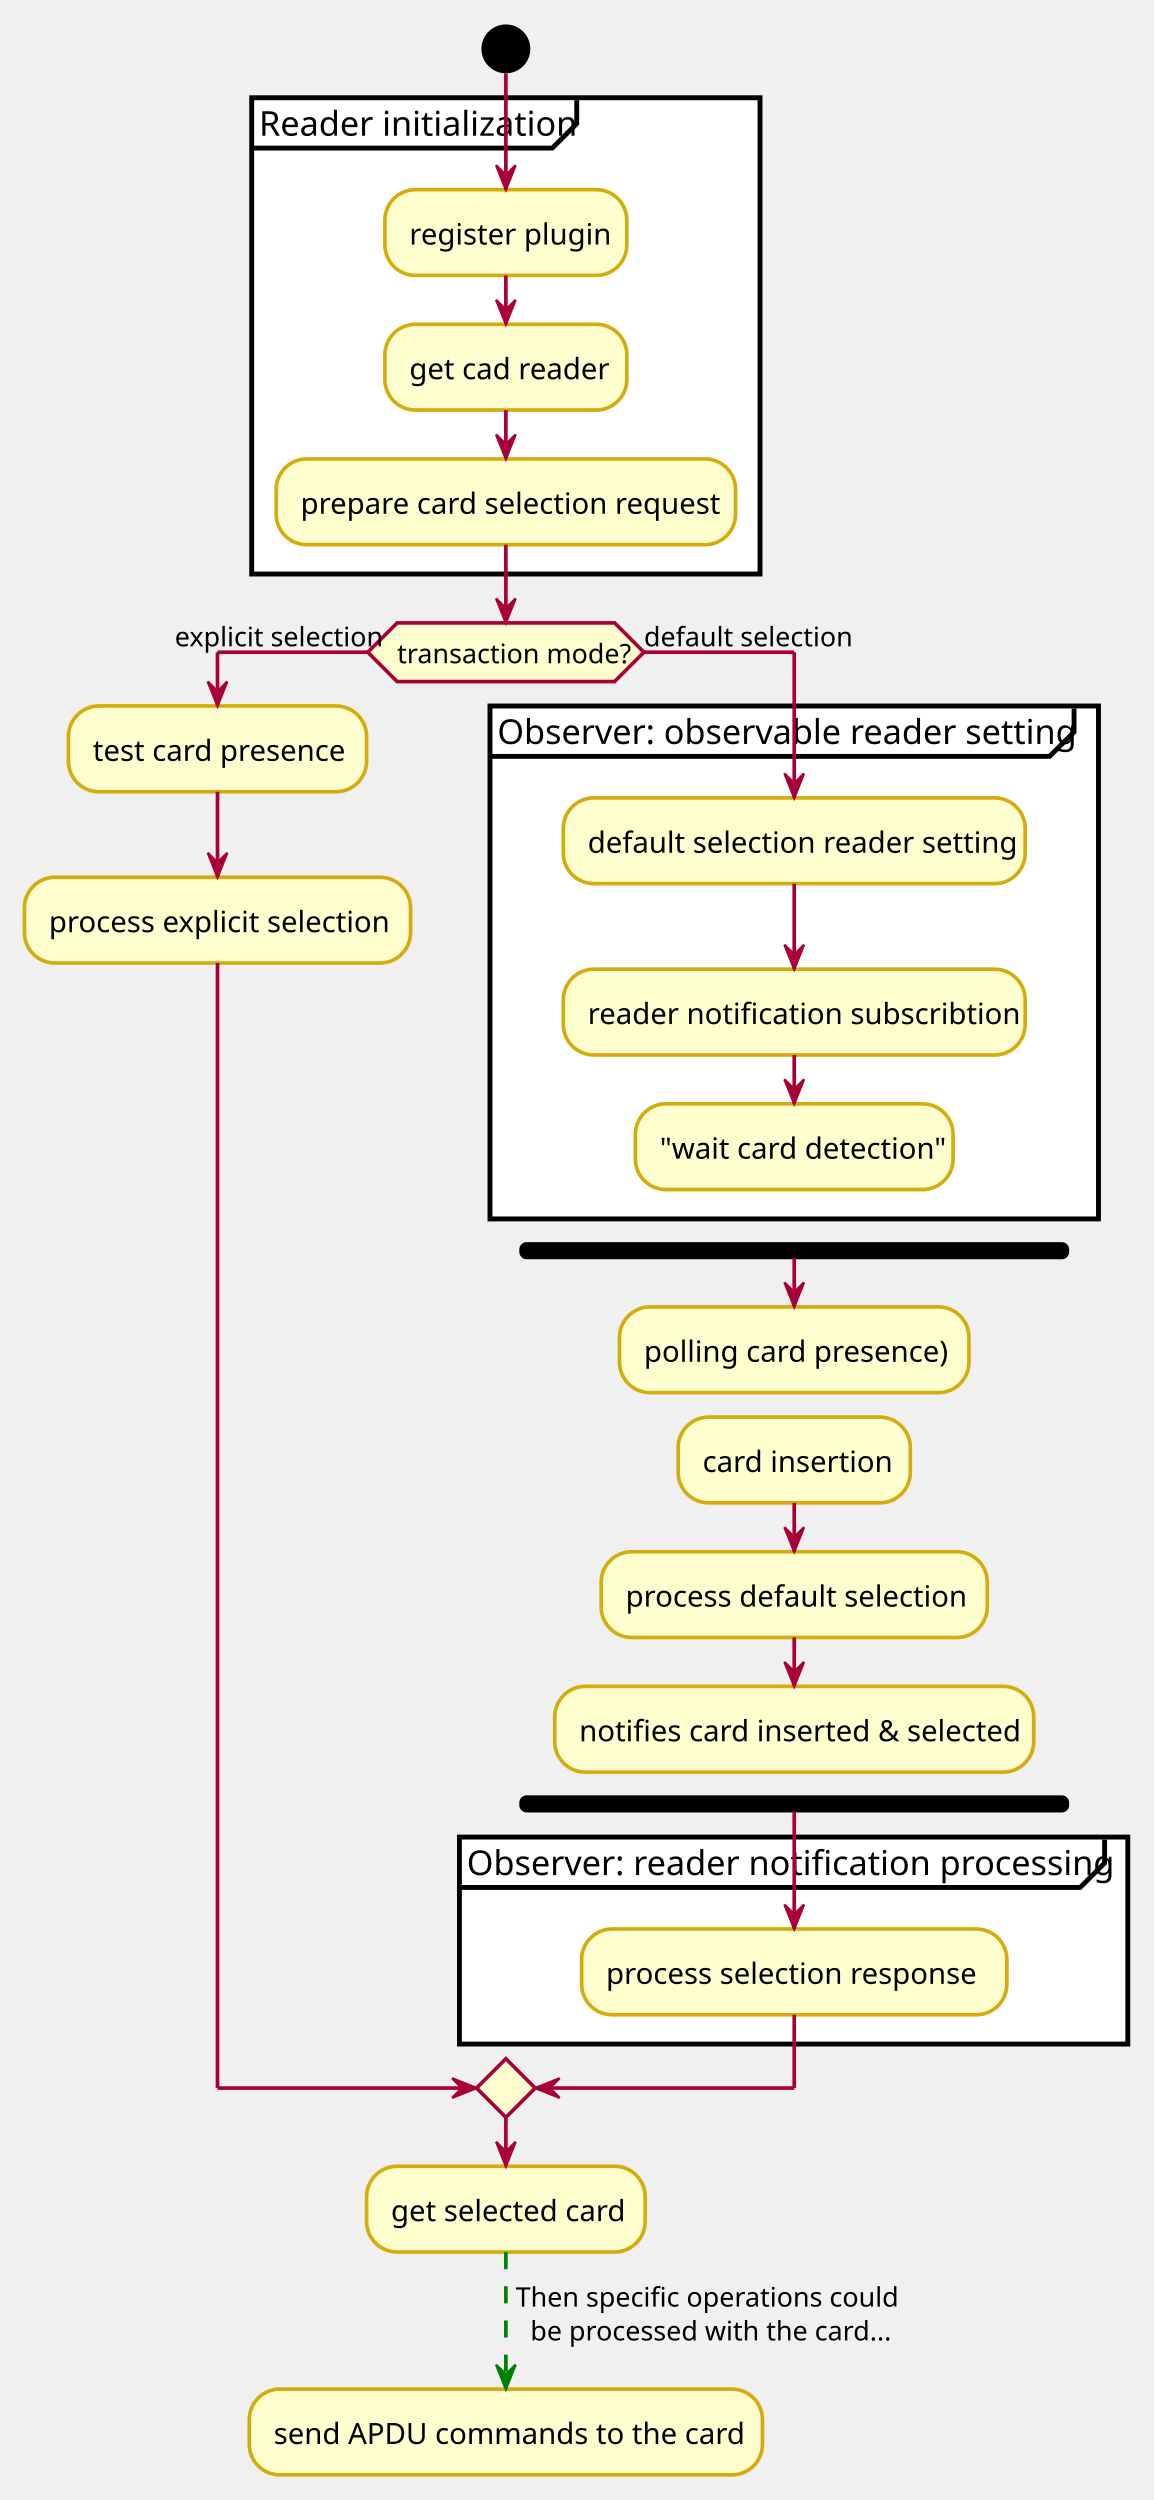
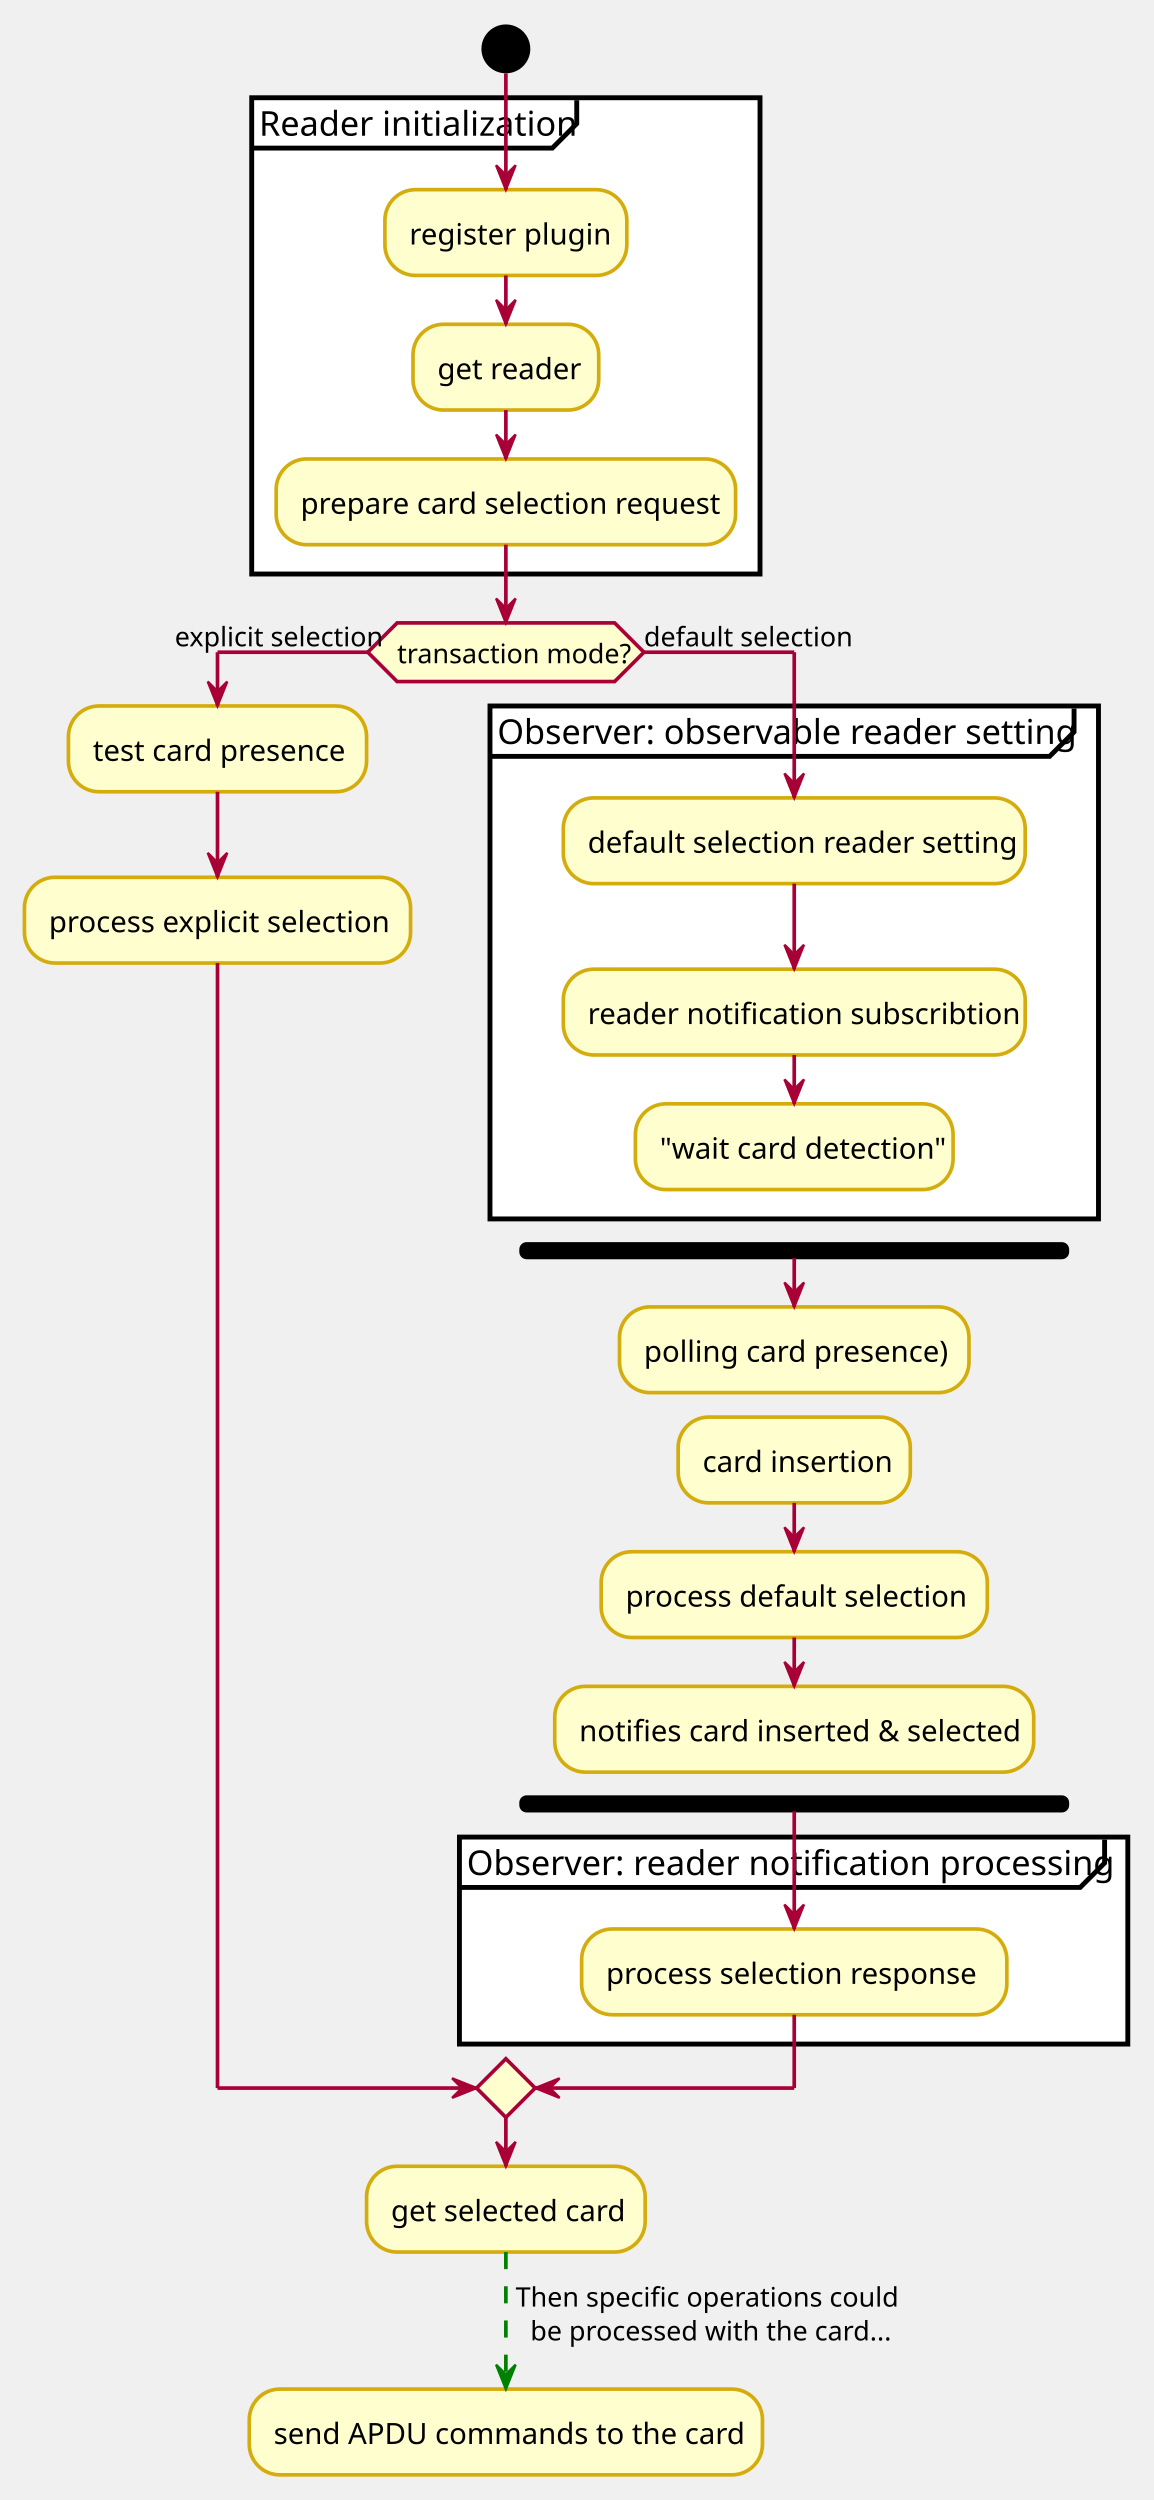
<svg xmlns="http://www.w3.org/2000/svg" contentScriptType="application/ecmascript" contentStyleType="text/css" height="1023px" preserveAspectRatio="none" style="width:472px;height:1023px;" version="1.1" viewBox="0 0 472 1023" width="472px" zoomAndPan="magnify">
  <defs />
  <g>
    <ellipse cx="207" cy="20" fill="#000000" rx="10" ry="10" style="stroke: none; stroke-width: 1.0;" />
    <rect fill="#FFFFFF" height="194.891" style="stroke: #000000; stroke-width: 2.0;" width="208" x="103" y="40" />
    <path d="M236,41 L236,50.609 L226,60.609 L103,60.609 " fill="none" style="stroke: #000000; stroke-width: 2.0;" />
    <text fill="#000000" font-family="sans-serif" font-size="14" lengthAdjust="spacingAndGlyphs" textLength="123" x="106" y="55.533">Reader initialization</text>
    <rect fill="#FEFECE" height="35.094" rx="12.5" ry="12.5" style="stroke: #D4AC0D; stroke-width: 1.5;" width="99" x="157.5" y="77.609" />
    <text fill="#000000" font-family="sans-serif" font-size="12" lengthAdjust="spacingAndGlyphs" textLength="79" x="167.5" y="100.066">register plugin</text>
-     <rect fill="#FEFECE" height="35.094" rx="12.5" ry="12.5" style="stroke: #D4AC0D; stroke-width: 1.5;" width="99" x="157.5" y="132.703" />
-     <text fill="#000000" font-family="sans-serif" font-size="12" lengthAdjust="spacingAndGlyphs" textLength="79" x="167.5" y="155.16">get cad reader</text>
+     <rect fill="#FEFECE" height="35.094" rx="12.5" ry="12.5" style="stroke: #D4AC0D; stroke-width: 1.5;" width="76" x="169" y="132.703" />
+     <text fill="#000000" font-family="sans-serif" font-size="12" lengthAdjust="spacingAndGlyphs" textLength="56" x="179" y="155.16">get reader</text>
    <rect fill="#FEFECE" height="35.094" rx="12.5" ry="12.5" style="stroke: #D4AC0D; stroke-width: 1.5;" width="188" x="113" y="187.797" />
    <text fill="#000000" font-family="sans-serif" font-size="12" lengthAdjust="spacingAndGlyphs" textLength="168" x="123" y="210.254">prepare card selection request</text>
    <polygon fill="#FEFECE" points="162.5,254.891,251.5,254.891,263.5,266.891,251.5,278.891,162.5,278.891,150.5,266.891,162.5,254.891" style="stroke: #A80036; stroke-width: 1.5;" />
    <text fill="#000000" font-family="sans-serif" font-size="11" lengthAdjust="spacingAndGlyphs" textLength="89" x="162.5" y="271.392">transaction mode?</text>
    <text fill="#000000" font-family="sans-serif" font-size="11" lengthAdjust="spacingAndGlyphs" textLength="79" x="71.5" y="264.474">explicit selection</text>
    <text fill="#000000" font-family="sans-serif" font-size="11" lengthAdjust="spacingAndGlyphs" textLength="79" x="263.5" y="264.474">default selection</text>
    <rect fill="#FEFECE" height="35.094" rx="12.5" ry="12.5" style="stroke: #D4AC0D; stroke-width: 1.5;" width="122" x="28" y="288.891" />
    <text fill="#000000" font-family="sans-serif" font-size="12" lengthAdjust="spacingAndGlyphs" textLength="102" x="38" y="311.348">test card presence</text>
    <rect fill="#FEFECE" height="35.094" rx="12.5" ry="12.5" style="stroke: #D4AC0D; stroke-width: 1.5;" width="158" x="10" y="358.984" />
    <text fill="#000000" font-family="sans-serif" font-size="12" lengthAdjust="spacingAndGlyphs" textLength="138" x="20" y="381.441">process explicit selection</text>
    <rect fill="#FFFFFF" height="209.891" style="stroke: #000000; stroke-width: 2.0;" width="249" x="200.5" y="288.891" />
    <path d="M439.5,289.891 L439.5,299.5 L429.5,309.5 L200.5,309.5 " fill="none" style="stroke: #000000; stroke-width: 2.0;" />
    <text fill="#000000" font-family="sans-serif" font-size="14" lengthAdjust="spacingAndGlyphs" textLength="229" x="203.5" y="304.424">Observer: observable reader setting</text>
    <rect fill="#FEFECE" height="35.094" rx="12.5" ry="12.5" style="stroke: #D4AC0D; stroke-width: 1.5;" width="189" x="230.5" y="326.5" />
    <text fill="#000000" font-family="sans-serif" font-size="12" lengthAdjust="spacingAndGlyphs" textLength="169" x="240.5" y="348.957">default selection reader setting</text>
    <rect fill="#FEFECE" height="35.094" rx="12.5" ry="12.5" style="stroke: #D4AC0D; stroke-width: 1.5;" width="189" x="230.5" y="396.594" />
    <text fill="#000000" font-family="sans-serif" font-size="12" lengthAdjust="spacingAndGlyphs" textLength="169" x="240.5" y="419.051">reader notification subscribtion</text>
    <rect fill="#FEFECE" height="35.094" rx="12.5" ry="12.5" style="stroke: #D4AC0D; stroke-width: 1.5;" width="130" x="260" y="451.688" />
    <text fill="#000000" font-family="sans-serif" font-size="12" lengthAdjust="spacingAndGlyphs" textLength="110" x="270" y="474.144">"wait card detection"</text>
    <rect fill="#000000" height="6" rx="2.5" ry="2.5" style="stroke: #000000; stroke-width: 1.0;" width="224" x="213" y="508.781" />
    <rect fill="#FEFECE" height="35.094" rx="12.5" ry="12.5" style="stroke: #D4AC0D; stroke-width: 1.5;" width="143" x="253.5" y="534.781" />
    <text fill="#000000" font-family="sans-serif" font-size="12" lengthAdjust="spacingAndGlyphs" textLength="123" x="263.5" y="557.238">polling card presence)</text>
    <rect fill="#FEFECE" height="35.094" rx="12.5" ry="12.5" style="stroke: #D4AC0D; stroke-width: 1.5;" width="95" x="277.5" y="579.875" />
    <text fill="#000000" font-family="sans-serif" font-size="12" lengthAdjust="spacingAndGlyphs" textLength="75" x="287.5" y="602.332">card insertion</text>
    <rect fill="#FEFECE" height="35.094" rx="12.5" ry="12.5" style="stroke: #D4AC0D; stroke-width: 1.5;" width="158" x="246" y="634.969" />
    <text fill="#000000" font-family="sans-serif" font-size="12" lengthAdjust="spacingAndGlyphs" textLength="138" x="256" y="657.426">process default selection</text>
    <rect fill="#FEFECE" height="35.094" rx="12.5" ry="12.5" style="stroke: #D4AC0D; stroke-width: 1.5;" width="196" x="227" y="690.062" />
    <text fill="#000000" font-family="sans-serif" font-size="12" lengthAdjust="spacingAndGlyphs" textLength="176" x="237" y="712.519">notifies card inserted &amp; selected</text>
    <rect fill="#000000" height="6" rx="2.5" ry="2.5" style="stroke: #000000; stroke-width: 1.0;" width="224" x="213" y="735.156" />
    <rect fill="#FFFFFF" height="84.703" style="stroke: #000000; stroke-width: 2.0;" width="273.5" x="188" y="751.732" />
    <path d="M452,752.732 L452,762.342 L442,772.342 L188,772.342 " fill="none" style="stroke: #000000; stroke-width: 2.0;" />
    <text fill="#000000" font-family="sans-serif" font-size="14" lengthAdjust="spacingAndGlyphs" textLength="254" x="191" y="767.266">Observer: reader notification processing</text>
    <rect fill="#FEFECE" height="35.094" rx="12.5" ry="12.5" style="stroke: #D4AC0D; stroke-width: 1.5;" width="174" x="238" y="789.342" />
    <text fill="#000000" font-family="sans-serif" font-size="12" lengthAdjust="spacingAndGlyphs" textLength="154" x="248" y="811.799">process selection response</text>
    <polygon fill="#FEFECE" points="207,842.436,219,854.436,207,866.436,195,854.436,207,842.436" style="stroke: #A80036; stroke-width: 1.5;" />
    <rect fill="#FEFECE" height="35.094" rx="12.5" ry="12.5" style="stroke: #D4AC0D; stroke-width: 1.5;" width="114" x="150" y="886.436" />
    <text fill="#000000" font-family="sans-serif" font-size="12" lengthAdjust="spacingAndGlyphs" textLength="94" x="160" y="908.893">get selected card</text>
    <rect fill="#FEFECE" height="35.094" rx="12.5" ry="12.5" style="stroke: #D4AC0D; stroke-width: 1.5;" width="210" x="102" y="977.618" />
    <text fill="#000000" font-family="sans-serif" font-size="12" lengthAdjust="spacingAndGlyphs" textLength="190" x="112" y="1000.075">send APDU commands to the card</text>
    <line style="stroke: #A80036; stroke-width: 1.5;" x1="207" x2="207" y1="112.703" y2="132.703" />
    <polygon fill="#A80036" points="203,122.703,207,132.703,211,122.703,207,126.703" style="stroke: #A80036; stroke-width: 1.0;" />
    <line style="stroke: #A80036; stroke-width: 1.5;" x1="207" x2="207" y1="167.797" y2="187.797" />
    <polygon fill="#A80036" points="203,177.797,207,187.797,211,177.797,207,181.797" style="stroke: #A80036; stroke-width: 1.0;" />
    <line style="stroke: #A80036; stroke-width: 1.5;" x1="207" x2="207" y1="30" y2="77.609" />
    <polygon fill="#A80036" points="203,67.609,207,77.609,211,67.609,207,71.609" style="stroke: #A80036; stroke-width: 1.0;" />
    <line style="stroke: #A80036; stroke-width: 1.5;" x1="89" x2="89" y1="323.984" y2="358.984" />
    <polygon fill="#A80036" points="85,348.984,89,358.984,93,348.984,89,352.984" style="stroke: #A80036; stroke-width: 1.0;" />
    <line style="stroke: #A80036; stroke-width: 1.5;" x1="325" x2="325" y1="361.594" y2="396.594" />
    <polygon fill="#A80036" points="321,386.594,325,396.594,329,386.594,325,390.594" style="stroke: #A80036; stroke-width: 1.0;" />
    <line style="stroke: #A80036; stroke-width: 1.5;" x1="325" x2="325" y1="431.688" y2="451.688" />
    <polygon fill="#A80036" points="321,441.688,325,451.688,329,441.688,325,445.688" style="stroke: #A80036; stroke-width: 1.0;" />
    <line style="stroke: #A80036; stroke-width: 1.5;" x1="325" x2="325" y1="614.969" y2="634.969" />
    <polygon fill="#A80036" points="321,624.969,325,634.969,329,624.969,325,628.969" style="stroke: #A80036; stroke-width: 1.0;" />
    <line style="stroke: #A80036; stroke-width: 1.5;" x1="325" x2="325" y1="670.062" y2="690.062" />
    <polygon fill="#A80036" points="321,680.062,325,690.062,329,680.062,325,684.062" style="stroke: #A80036; stroke-width: 1.0;" />
    <line style="stroke: #A80036; stroke-width: 1.5;" x1="325" x2="325" y1="514.781" y2="534.781" />
    <polygon fill="#A80036" points="321,524.781,325,534.781,329,524.781,325,528.781" style="stroke: #A80036; stroke-width: 1.0;" />
    <line style="stroke: #A80036; stroke-width: 1.5;" x1="325" x2="325" y1="741.156" y2="789.342" />
    <polygon fill="#A80036" points="321,779.342,325,789.342,329,779.342,325,783.342" style="stroke: #A80036; stroke-width: 1.0;" />
    <line style="stroke: #A80036; stroke-width: 1.5;" x1="150.5" x2="89" y1="266.891" y2="266.891" />
    <line style="stroke: #A80036; stroke-width: 1.5;" x1="89" x2="89" y1="266.891" y2="288.891" />
    <polygon fill="#A80036" points="85,278.891,89,288.891,93,278.891,89,282.891" style="stroke: #A80036; stroke-width: 1.0;" />
    <line style="stroke: #A80036; stroke-width: 1.5;" x1="263.5" x2="325" y1="266.891" y2="266.891" />
    <line style="stroke: #A80036; stroke-width: 1.5;" x1="325" x2="325" y1="266.891" y2="326.5" />
    <polygon fill="#A80036" points="321,316.5,325,326.5,329,316.5,325,320.5" style="stroke: #A80036; stroke-width: 1.0;" />
    <line style="stroke: #A80036; stroke-width: 1.5;" x1="89" x2="89" y1="394.078" y2="854.436" />
    <line style="stroke: #A80036; stroke-width: 1.5;" x1="89" x2="195" y1="854.436" y2="854.436" />
    <polygon fill="#A80036" points="185,850.436,195,854.436,185,858.436,189,854.436" style="stroke: #A80036; stroke-width: 1.0;" />
    <line style="stroke: #A80036; stroke-width: 1.5;" x1="325" x2="325" y1="824.436" y2="854.436" />
    <line style="stroke: #A80036; stroke-width: 1.5;" x1="325" x2="219" y1="854.436" y2="854.436" />
    <polygon fill="#A80036" points="229,850.436,219,854.436,229,858.436,225,854.436" style="stroke: #A80036; stroke-width: 1.0;" />
    <line style="stroke: #A80036; stroke-width: 1.5;" x1="207" x2="207" y1="222.891" y2="254.891" />
    <polygon fill="#A80036" points="203,244.891,207,254.891,211,244.891,207,248.891" style="stroke: #A80036; stroke-width: 1.0;" />
    <line style="stroke: #A80036; stroke-width: 1.5;" x1="207" x2="207" y1="866.436" y2="886.436" />
    <polygon fill="#A80036" points="203,876.436,207,886.436,211,876.436,207,880.436" style="stroke: #A80036; stroke-width: 1.0;" />
    <line style="stroke: #008000; stroke-width: 1.5; stroke-dasharray: 7.0,7.0;" x1="207" x2="207" y1="921.529" y2="977.618" />
    <polygon fill="#008000" points="203,967.618,207,977.618,211,967.618,207,971.618" style="stroke: #008000; stroke-width: 1.0;" />
    <text fill="#000000" font-family="sans-serif" font-size="11" lengthAdjust="spacingAndGlyphs" textLength="148" x="211" y="943.865">Then specific operations could</text>
    <text fill="#000000" font-family="sans-serif" font-size="11" lengthAdjust="spacingAndGlyphs" textLength="143" x="217" y="957.701">be processed with the card...</text>
  </g>
</svg>
